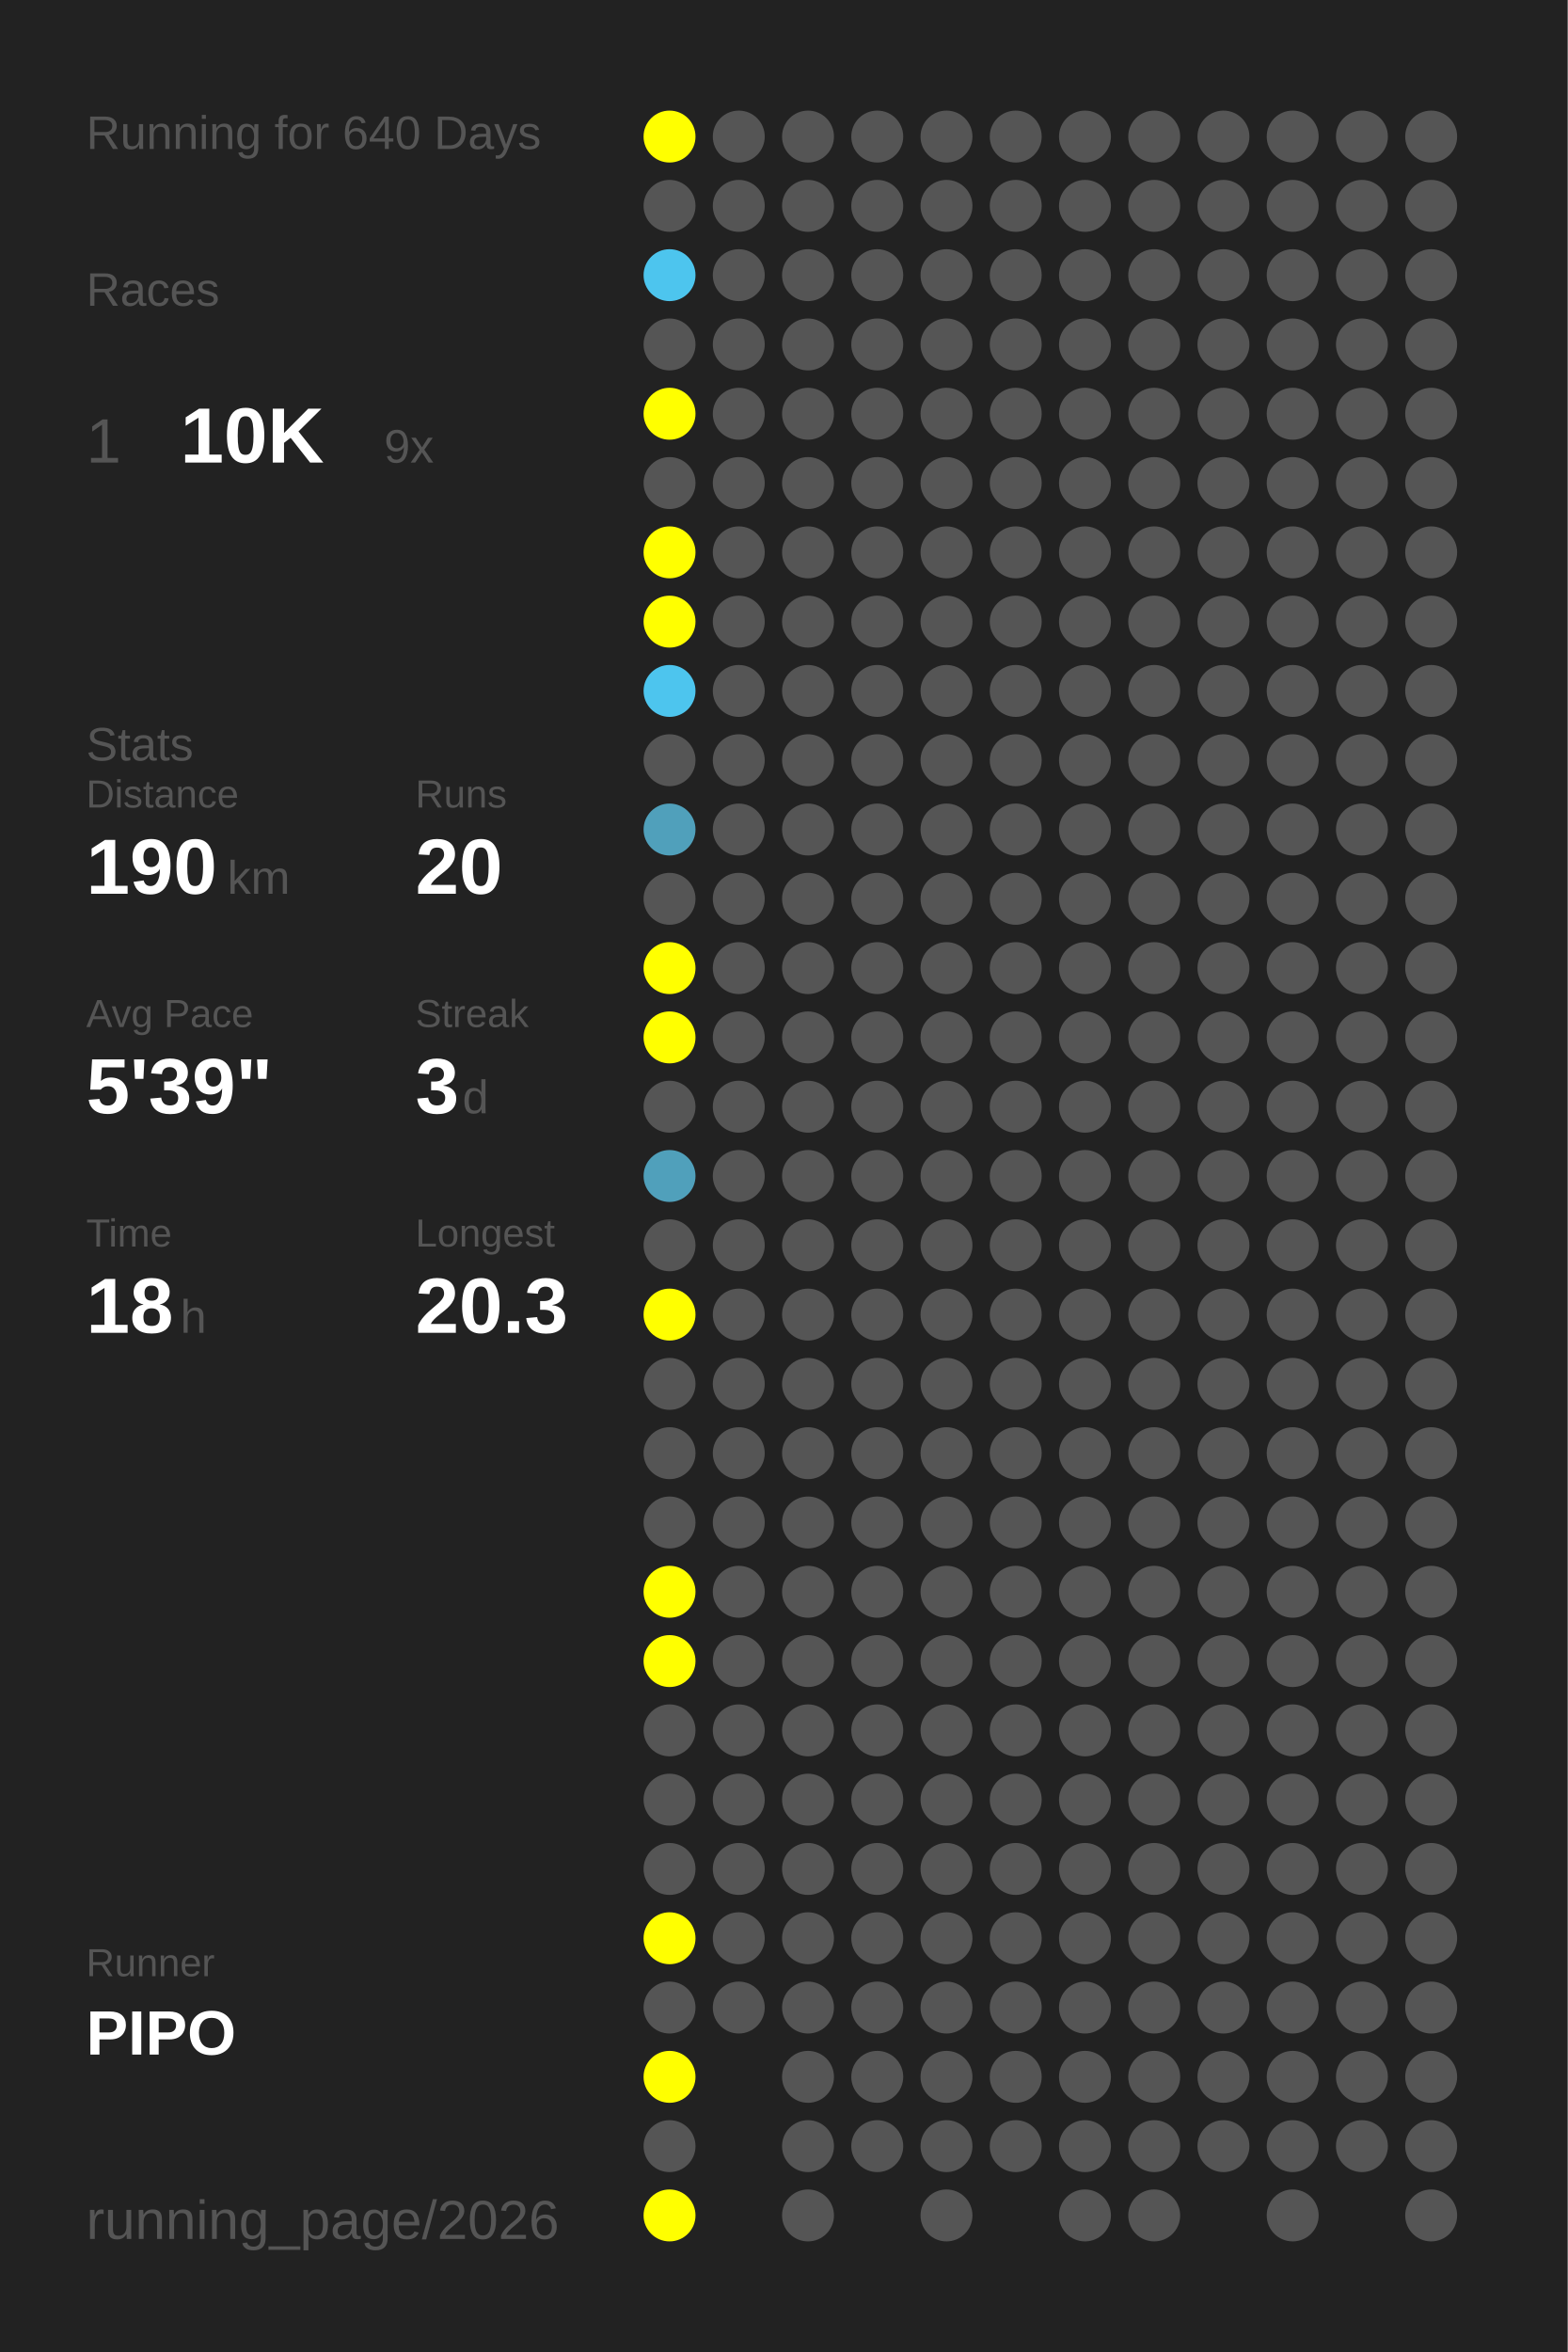
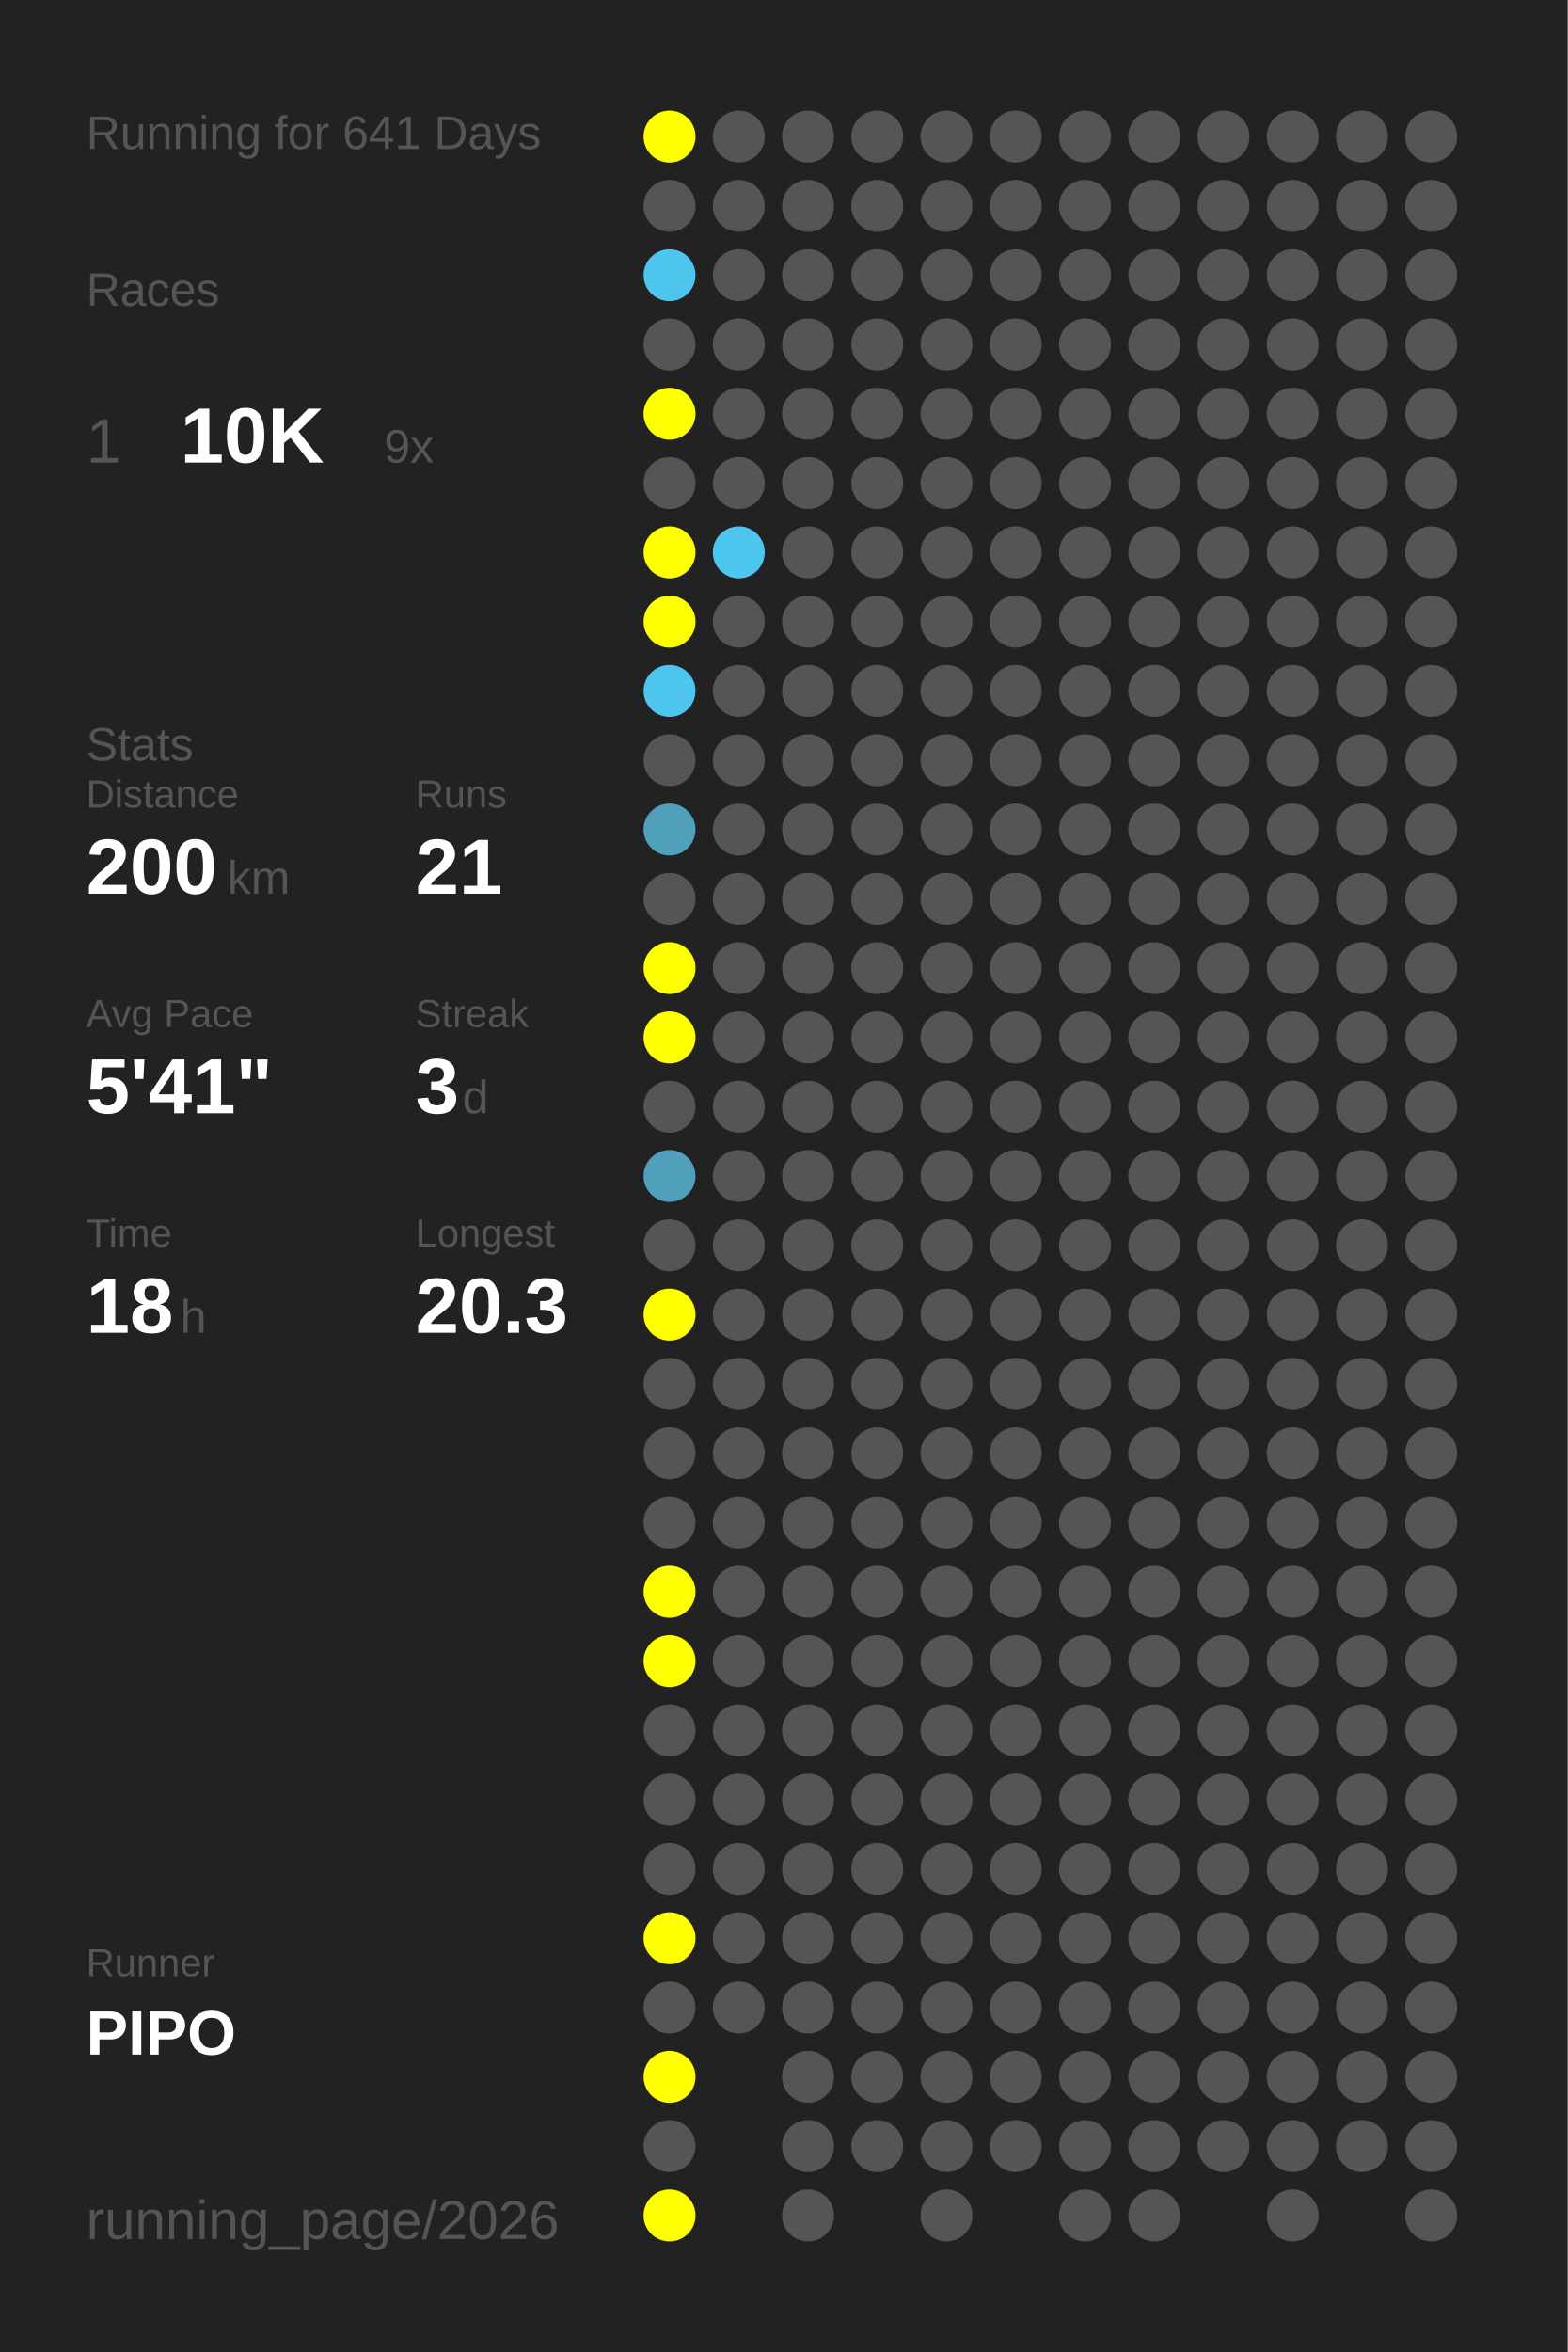
<svg xmlns="http://www.w3.org/2000/svg" baseProfile="full" height="300mm" version="1.1" viewBox="0,0,200,300" width="200mm">
  <defs />
  <rect fill="#222222" height="300" width="200" x="0" y="0" />
-   <text fill="#555555" style="font-size:6px; font-family:Arial;" x="11" y="19">Running for 640 Days</text>
+   <text fill="#555555" style="font-size:6px; font-family:Arial;" x="11" y="19">Running for 641 Days</text>
  <text fill="#555555" style="font-size:6px; font-family:Arial;" x="11" y="39">Races</text>
  <text fill="#555555" style="font-size:8px; font-family:Arial;" x="11" y="59">1</text>
  <text fill="#FFFFFF" style="font-size:10px; font-family:Arial; font-weight:bold;" x="23" y="59">10K</text>
  <text fill="#555555" style="font-size:6px; font-family:Arial;" x="49" y="59">9x</text>
  <text fill="#555555" style="font-size:6px; font-family:Arial;" x="11" y="97">Stats</text>
  <text fill="#555555" style="font-size:5px; font-family:Arial;" x="11" y="103">Distance</text>
-   <text fill="#FFFFFF" style="font-size:10px; font-family:Arial; font-weight:bold;" x="11" y="114">190</text>
+   <text fill="#FFFFFF" style="font-size:10px; font-family:Arial; font-weight:bold;" x="11" y="114">200</text>
  <text fill="#555555" style="font-size:6px; font-family:Arial;" x="29" y="114">km</text>
  <text fill="#555555" style="font-size:5px; font-family:Arial;" x="53" y="103">Runs</text>
-   <text fill="#FFFFFF" style="font-size:10px; font-family:Arial; font-weight:bold;" x="53" y="114">20</text>
+   <text fill="#FFFFFF" style="font-size:10px; font-family:Arial; font-weight:bold;" x="53" y="114">21</text>
  <text fill="#555555" style="font-size:5px; font-family:Arial;" x="11" y="131">Avg Pace</text>
-   <text fill="#FFFFFF" style="font-size:10px; font-family:Arial; font-weight:bold;" x="11" y="142">5'39"</text>
+   <text fill="#FFFFFF" style="font-size:10px; font-family:Arial; font-weight:bold;" x="11" y="142">5'41"</text>
  <text fill="#555555" style="font-size:5px; font-family:Arial;" x="53" y="131">Streak</text>
  <text fill="#FFFFFF" style="font-size:10px; font-family:Arial; font-weight:bold;" x="53" y="142">3</text>
  <text fill="#555555" style="font-size:6px; font-family:Arial;" x="59" y="142">d</text>
  <text fill="#555555" style="font-size:5px; font-family:Arial;" x="11" y="159">Time</text>
  <text fill="#FFFFFF" style="font-size:10px; font-family:Arial; font-weight:bold;" x="11" y="170">18</text>
  <text fill="#555555" style="font-size:6px; font-family:Arial;" x="23" y="170">h</text>
  <text fill="#555555" style="font-size:5px; font-family:Arial;" x="53" y="159">Longest</text>
  <text fill="#FFFFFF" style="font-size:10px; font-family:Arial; font-weight:bold;" x="53" y="170">20.3</text>
  <text fill="#555555" style="font-size:5px; font-family:Arial;" x="11" y="252.065">Runner</text>
  <text fill="#FFFFFF" style="font-size:8px; font-family:Arial; font-weight:bold;" x="11" y="262.065">PIPO</text>
  <text fill="#555555" style="font-size:7px; font-family:Arial;" x="11" y="285.581">running_page/2026</text>
  <circle cx="85.417" cy="17.419" fill="#FFFF00" r="3.312" />
  <circle cx="85.417" cy="26.258" fill="#555555" r="3.312" />
  <circle cx="85.417" cy="35.097" fill="#4dc5ee" r="3.312" />
  <circle cx="85.417" cy="43.935" fill="#555555" r="3.312" />
  <circle cx="85.417" cy="52.774" fill="#FFFF00" r="3.312" />
  <circle cx="85.417" cy="61.613" fill="#555555" r="3.312" />
  <circle cx="85.417" cy="70.452" fill="#FFFF00" r="3.312" />
  <circle cx="85.417" cy="79.29" fill="#FFFF00" r="3.312" />
  <circle cx="85.417" cy="88.129" fill="#4dc5ee" r="3.312" />
  <circle cx="85.417" cy="96.968" fill="#555555" r="3.312" />
  <circle cx="85.417" cy="105.806" fill="#50a0bb" r="3.312" />
  <circle cx="85.417" cy="114.645" fill="#555555" r="3.312" />
  <circle cx="85.417" cy="123.484" fill="#FFFF00" r="3.312" />
  <circle cx="85.417" cy="132.323" fill="#FFFF00" r="3.312" />
  <circle cx="85.417" cy="141.161" fill="#555555" r="3.312" />
  <circle cx="85.417" cy="150" fill="#50a0bb" r="3.312" />
  <circle cx="85.417" cy="158.839" fill="#555555" r="3.312" />
  <circle cx="85.417" cy="167.677" fill="#FFFF00" r="3.312" />
  <circle cx="85.417" cy="176.516" fill="#555555" r="3.312" />
  <circle cx="85.417" cy="185.355" fill="#555555" r="3.312" />
  <circle cx="85.417" cy="194.194" fill="#555555" r="3.312" />
  <circle cx="85.417" cy="203.032" fill="#FFFF00" r="3.312" />
  <circle cx="85.417" cy="211.871" fill="#FFFF00" r="3.312" />
  <circle cx="85.417" cy="220.71" fill="#555555" r="3.312" />
  <circle cx="85.417" cy="229.548" fill="#555555" r="3.312" />
  <circle cx="85.417" cy="238.387" fill="#555555" r="3.312" />
  <circle cx="85.417" cy="247.226" fill="#FFFF00" r="3.312" />
  <circle cx="85.417" cy="256.065" fill="#555555" r="3.312" />
  <circle cx="85.417" cy="264.903" fill="#FFFF00" r="3.312" />
  <circle cx="85.417" cy="273.742" fill="#555555" r="3.312" />
  <circle cx="85.417" cy="282.581" fill="#FFFF00" r="3.312" />
  <circle cx="94.25" cy="17.419" fill="#555555" r="3.312" />
  <circle cx="94.25" cy="26.258" fill="#555555" r="3.312" />
  <circle cx="94.25" cy="35.097" fill="#555555" r="3.312" />
  <circle cx="94.25" cy="43.935" fill="#555555" r="3.312" />
  <circle cx="94.25" cy="52.774" fill="#555555" r="3.312" />
  <circle cx="94.25" cy="61.613" fill="#555555" r="3.312" />
-   <circle cx="94.25" cy="70.452" fill="#555555" r="3.312" />
+   <circle cx="94.25" cy="70.452" fill="#4dc7f0" r="3.312" />
  <circle cx="94.25" cy="79.29" fill="#555555" r="3.312" />
  <circle cx="94.25" cy="88.129" fill="#555555" r="3.312" />
  <circle cx="94.25" cy="96.968" fill="#555555" r="3.312" />
  <circle cx="94.25" cy="105.806" fill="#555555" r="3.312" />
  <circle cx="94.25" cy="114.645" fill="#555555" r="3.312" />
  <circle cx="94.25" cy="123.484" fill="#555555" r="3.312" />
  <circle cx="94.25" cy="132.323" fill="#555555" r="3.312" />
  <circle cx="94.25" cy="141.161" fill="#555555" r="3.312" />
  <circle cx="94.25" cy="150" fill="#555555" r="3.312" />
  <circle cx="94.25" cy="158.839" fill="#555555" r="3.312" />
  <circle cx="94.25" cy="167.677" fill="#555555" r="3.312" />
  <circle cx="94.25" cy="176.516" fill="#555555" r="3.312" />
  <circle cx="94.25" cy="185.355" fill="#555555" r="3.312" />
  <circle cx="94.25" cy="194.194" fill="#555555" r="3.312" />
  <circle cx="94.25" cy="203.032" fill="#555555" r="3.312" />
  <circle cx="94.25" cy="211.871" fill="#555555" r="3.312" />
  <circle cx="94.25" cy="220.71" fill="#555555" r="3.312" />
  <circle cx="94.25" cy="229.548" fill="#555555" r="3.312" />
  <circle cx="94.25" cy="238.387" fill="#555555" r="3.312" />
  <circle cx="94.25" cy="247.226" fill="#555555" r="3.312" />
  <circle cx="94.25" cy="256.065" fill="#555555" r="3.312" />
  <circle cx="103.083" cy="17.419" fill="#555555" r="3.312" />
  <circle cx="103.083" cy="26.258" fill="#555555" r="3.312" />
  <circle cx="103.083" cy="35.097" fill="#555555" r="3.312" />
  <circle cx="103.083" cy="43.935" fill="#555555" r="3.312" />
  <circle cx="103.083" cy="52.774" fill="#555555" r="3.312" />
  <circle cx="103.083" cy="61.613" fill="#555555" r="3.312" />
  <circle cx="103.083" cy="70.452" fill="#555555" r="3.312" />
  <circle cx="103.083" cy="79.29" fill="#555555" r="3.312" />
  <circle cx="103.083" cy="88.129" fill="#555555" r="3.312" />
  <circle cx="103.083" cy="96.968" fill="#555555" r="3.312" />
  <circle cx="103.083" cy="105.806" fill="#555555" r="3.312" />
  <circle cx="103.083" cy="114.645" fill="#555555" r="3.312" />
  <circle cx="103.083" cy="123.484" fill="#555555" r="3.312" />
  <circle cx="103.083" cy="132.323" fill="#555555" r="3.312" />
  <circle cx="103.083" cy="141.161" fill="#555555" r="3.312" />
  <circle cx="103.083" cy="150" fill="#555555" r="3.312" />
  <circle cx="103.083" cy="158.839" fill="#555555" r="3.312" />
  <circle cx="103.083" cy="167.677" fill="#555555" r="3.312" />
  <circle cx="103.083" cy="176.516" fill="#555555" r="3.312" />
  <circle cx="103.083" cy="185.355" fill="#555555" r="3.312" />
  <circle cx="103.083" cy="194.194" fill="#555555" r="3.312" />
  <circle cx="103.083" cy="203.032" fill="#555555" r="3.312" />
  <circle cx="103.083" cy="211.871" fill="#555555" r="3.312" />
  <circle cx="103.083" cy="220.71" fill="#555555" r="3.312" />
  <circle cx="103.083" cy="229.548" fill="#555555" r="3.312" />
  <circle cx="103.083" cy="238.387" fill="#555555" r="3.312" />
  <circle cx="103.083" cy="247.226" fill="#555555" r="3.312" />
  <circle cx="103.083" cy="256.065" fill="#555555" r="3.312" />
  <circle cx="103.083" cy="264.903" fill="#555555" r="3.312" />
  <circle cx="103.083" cy="273.742" fill="#555555" r="3.312" />
  <circle cx="103.083" cy="282.581" fill="#555555" r="3.312" />
  <circle cx="111.917" cy="17.419" fill="#555555" r="3.312" />
  <circle cx="111.917" cy="26.258" fill="#555555" r="3.312" />
  <circle cx="111.917" cy="35.097" fill="#555555" r="3.312" />
  <circle cx="111.917" cy="43.935" fill="#555555" r="3.312" />
  <circle cx="111.917" cy="52.774" fill="#555555" r="3.312" />
  <circle cx="111.917" cy="61.613" fill="#555555" r="3.312" />
  <circle cx="111.917" cy="70.452" fill="#555555" r="3.312" />
  <circle cx="111.917" cy="79.29" fill="#555555" r="3.312" />
  <circle cx="111.917" cy="88.129" fill="#555555" r="3.312" />
  <circle cx="111.917" cy="96.968" fill="#555555" r="3.312" />
  <circle cx="111.917" cy="105.806" fill="#555555" r="3.312" />
  <circle cx="111.917" cy="114.645" fill="#555555" r="3.312" />
  <circle cx="111.917" cy="123.484" fill="#555555" r="3.312" />
  <circle cx="111.917" cy="132.323" fill="#555555" r="3.312" />
  <circle cx="111.917" cy="141.161" fill="#555555" r="3.312" />
  <circle cx="111.917" cy="150" fill="#555555" r="3.312" />
  <circle cx="111.917" cy="158.839" fill="#555555" r="3.312" />
  <circle cx="111.917" cy="167.677" fill="#555555" r="3.312" />
  <circle cx="111.917" cy="176.516" fill="#555555" r="3.312" />
  <circle cx="111.917" cy="185.355" fill="#555555" r="3.312" />
  <circle cx="111.917" cy="194.194" fill="#555555" r="3.312" />
  <circle cx="111.917" cy="203.032" fill="#555555" r="3.312" />
  <circle cx="111.917" cy="211.871" fill="#555555" r="3.312" />
  <circle cx="111.917" cy="220.71" fill="#555555" r="3.312" />
  <circle cx="111.917" cy="229.548" fill="#555555" r="3.312" />
  <circle cx="111.917" cy="238.387" fill="#555555" r="3.312" />
  <circle cx="111.917" cy="247.226" fill="#555555" r="3.312" />
  <circle cx="111.917" cy="256.065" fill="#555555" r="3.312" />
  <circle cx="111.917" cy="264.903" fill="#555555" r="3.312" />
  <circle cx="111.917" cy="273.742" fill="#555555" r="3.312" />
  <circle cx="120.75" cy="17.419" fill="#555555" r="3.312" />
  <circle cx="120.75" cy="26.258" fill="#555555" r="3.312" />
  <circle cx="120.75" cy="35.097" fill="#555555" r="3.312" />
  <circle cx="120.75" cy="43.935" fill="#555555" r="3.312" />
  <circle cx="120.75" cy="52.774" fill="#555555" r="3.312" />
  <circle cx="120.75" cy="61.613" fill="#555555" r="3.312" />
  <circle cx="120.75" cy="70.452" fill="#555555" r="3.312" />
  <circle cx="120.75" cy="79.29" fill="#555555" r="3.312" />
  <circle cx="120.75" cy="88.129" fill="#555555" r="3.312" />
  <circle cx="120.75" cy="96.968" fill="#555555" r="3.312" />
  <circle cx="120.75" cy="105.806" fill="#555555" r="3.312" />
  <circle cx="120.75" cy="114.645" fill="#555555" r="3.312" />
  <circle cx="120.75" cy="123.484" fill="#555555" r="3.312" />
  <circle cx="120.75" cy="132.323" fill="#555555" r="3.312" />
  <circle cx="120.75" cy="141.161" fill="#555555" r="3.312" />
  <circle cx="120.75" cy="150" fill="#555555" r="3.312" />
  <circle cx="120.75" cy="158.839" fill="#555555" r="3.312" />
  <circle cx="120.75" cy="167.677" fill="#555555" r="3.312" />
  <circle cx="120.75" cy="176.516" fill="#555555" r="3.312" />
  <circle cx="120.75" cy="185.355" fill="#555555" r="3.312" />
  <circle cx="120.75" cy="194.194" fill="#555555" r="3.312" />
  <circle cx="120.75" cy="203.032" fill="#555555" r="3.312" />
  <circle cx="120.75" cy="211.871" fill="#555555" r="3.312" />
  <circle cx="120.75" cy="220.71" fill="#555555" r="3.312" />
  <circle cx="120.75" cy="229.548" fill="#555555" r="3.312" />
  <circle cx="120.75" cy="238.387" fill="#555555" r="3.312" />
  <circle cx="120.75" cy="247.226" fill="#555555" r="3.312" />
  <circle cx="120.75" cy="256.065" fill="#555555" r="3.312" />
  <circle cx="120.75" cy="264.903" fill="#555555" r="3.312" />
  <circle cx="120.75" cy="273.742" fill="#555555" r="3.312" />
  <circle cx="120.75" cy="282.581" fill="#555555" r="3.312" />
  <circle cx="129.583" cy="17.419" fill="#555555" r="3.312" />
  <circle cx="129.583" cy="26.258" fill="#555555" r="3.312" />
  <circle cx="129.583" cy="35.097" fill="#555555" r="3.312" />
  <circle cx="129.583" cy="43.935" fill="#555555" r="3.312" />
  <circle cx="129.583" cy="52.774" fill="#555555" r="3.312" />
  <circle cx="129.583" cy="61.613" fill="#555555" r="3.312" />
  <circle cx="129.583" cy="70.452" fill="#555555" r="3.312" />
  <circle cx="129.583" cy="79.29" fill="#555555" r="3.312" />
  <circle cx="129.583" cy="88.129" fill="#555555" r="3.312" />
  <circle cx="129.583" cy="96.968" fill="#555555" r="3.312" />
  <circle cx="129.583" cy="105.806" fill="#555555" r="3.312" />
  <circle cx="129.583" cy="114.645" fill="#555555" r="3.312" />
  <circle cx="129.583" cy="123.484" fill="#555555" r="3.312" />
  <circle cx="129.583" cy="132.323" fill="#555555" r="3.312" />
  <circle cx="129.583" cy="141.161" fill="#555555" r="3.312" />
  <circle cx="129.583" cy="150" fill="#555555" r="3.312" />
  <circle cx="129.583" cy="158.839" fill="#555555" r="3.312" />
  <circle cx="129.583" cy="167.677" fill="#555555" r="3.312" />
  <circle cx="129.583" cy="176.516" fill="#555555" r="3.312" />
  <circle cx="129.583" cy="185.355" fill="#555555" r="3.312" />
  <circle cx="129.583" cy="194.194" fill="#555555" r="3.312" />
  <circle cx="129.583" cy="203.032" fill="#555555" r="3.312" />
  <circle cx="129.583" cy="211.871" fill="#555555" r="3.312" />
  <circle cx="129.583" cy="220.71" fill="#555555" r="3.312" />
  <circle cx="129.583" cy="229.548" fill="#555555" r="3.312" />
  <circle cx="129.583" cy="238.387" fill="#555555" r="3.312" />
  <circle cx="129.583" cy="247.226" fill="#555555" r="3.312" />
  <circle cx="129.583" cy="256.065" fill="#555555" r="3.312" />
  <circle cx="129.583" cy="264.903" fill="#555555" r="3.312" />
  <circle cx="129.583" cy="273.742" fill="#555555" r="3.312" />
  <circle cx="138.417" cy="17.419" fill="#555555" r="3.312" />
  <circle cx="138.417" cy="26.258" fill="#555555" r="3.312" />
  <circle cx="138.417" cy="35.097" fill="#555555" r="3.312" />
  <circle cx="138.417" cy="43.935" fill="#555555" r="3.312" />
  <circle cx="138.417" cy="52.774" fill="#555555" r="3.312" />
  <circle cx="138.417" cy="61.613" fill="#555555" r="3.312" />
  <circle cx="138.417" cy="70.452" fill="#555555" r="3.312" />
  <circle cx="138.417" cy="79.29" fill="#555555" r="3.312" />
  <circle cx="138.417" cy="88.129" fill="#555555" r="3.312" />
  <circle cx="138.417" cy="96.968" fill="#555555" r="3.312" />
  <circle cx="138.417" cy="105.806" fill="#555555" r="3.312" />
  <circle cx="138.417" cy="114.645" fill="#555555" r="3.312" />
  <circle cx="138.417" cy="123.484" fill="#555555" r="3.312" />
  <circle cx="138.417" cy="132.323" fill="#555555" r="3.312" />
  <circle cx="138.417" cy="141.161" fill="#555555" r="3.312" />
  <circle cx="138.417" cy="150" fill="#555555" r="3.312" />
  <circle cx="138.417" cy="158.839" fill="#555555" r="3.312" />
  <circle cx="138.417" cy="167.677" fill="#555555" r="3.312" />
  <circle cx="138.417" cy="176.516" fill="#555555" r="3.312" />
  <circle cx="138.417" cy="185.355" fill="#555555" r="3.312" />
  <circle cx="138.417" cy="194.194" fill="#555555" r="3.312" />
  <circle cx="138.417" cy="203.032" fill="#555555" r="3.312" />
  <circle cx="138.417" cy="211.871" fill="#555555" r="3.312" />
  <circle cx="138.417" cy="220.71" fill="#555555" r="3.312" />
  <circle cx="138.417" cy="229.548" fill="#555555" r="3.312" />
  <circle cx="138.417" cy="238.387" fill="#555555" r="3.312" />
  <circle cx="138.417" cy="247.226" fill="#555555" r="3.312" />
  <circle cx="138.417" cy="256.065" fill="#555555" r="3.312" />
  <circle cx="138.417" cy="264.903" fill="#555555" r="3.312" />
  <circle cx="138.417" cy="273.742" fill="#555555" r="3.312" />
  <circle cx="138.417" cy="282.581" fill="#555555" r="3.312" />
  <circle cx="147.25" cy="17.419" fill="#555555" r="3.312" />
  <circle cx="147.25" cy="26.258" fill="#555555" r="3.312" />
  <circle cx="147.25" cy="35.097" fill="#555555" r="3.312" />
  <circle cx="147.25" cy="43.935" fill="#555555" r="3.312" />
  <circle cx="147.25" cy="52.774" fill="#555555" r="3.312" />
  <circle cx="147.25" cy="61.613" fill="#555555" r="3.312" />
  <circle cx="147.25" cy="70.452" fill="#555555" r="3.312" />
  <circle cx="147.25" cy="79.29" fill="#555555" r="3.312" />
  <circle cx="147.25" cy="88.129" fill="#555555" r="3.312" />
  <circle cx="147.25" cy="96.968" fill="#555555" r="3.312" />
  <circle cx="147.25" cy="105.806" fill="#555555" r="3.312" />
  <circle cx="147.25" cy="114.645" fill="#555555" r="3.312" />
  <circle cx="147.25" cy="123.484" fill="#555555" r="3.312" />
  <circle cx="147.25" cy="132.323" fill="#555555" r="3.312" />
  <circle cx="147.25" cy="141.161" fill="#555555" r="3.312" />
  <circle cx="147.25" cy="150" fill="#555555" r="3.312" />
  <circle cx="147.25" cy="158.839" fill="#555555" r="3.312" />
  <circle cx="147.25" cy="167.677" fill="#555555" r="3.312" />
  <circle cx="147.25" cy="176.516" fill="#555555" r="3.312" />
  <circle cx="147.25" cy="185.355" fill="#555555" r="3.312" />
  <circle cx="147.25" cy="194.194" fill="#555555" r="3.312" />
  <circle cx="147.25" cy="203.032" fill="#555555" r="3.312" />
  <circle cx="147.25" cy="211.871" fill="#555555" r="3.312" />
  <circle cx="147.25" cy="220.71" fill="#555555" r="3.312" />
  <circle cx="147.25" cy="229.548" fill="#555555" r="3.312" />
  <circle cx="147.25" cy="238.387" fill="#555555" r="3.312" />
  <circle cx="147.25" cy="247.226" fill="#555555" r="3.312" />
  <circle cx="147.25" cy="256.065" fill="#555555" r="3.312" />
  <circle cx="147.25" cy="264.903" fill="#555555" r="3.312" />
  <circle cx="147.25" cy="273.742" fill="#555555" r="3.312" />
  <circle cx="147.25" cy="282.581" fill="#555555" r="3.312" />
  <circle cx="156.083" cy="17.419" fill="#555555" r="3.312" />
  <circle cx="156.083" cy="26.258" fill="#555555" r="3.312" />
  <circle cx="156.083" cy="35.097" fill="#555555" r="3.312" />
  <circle cx="156.083" cy="43.935" fill="#555555" r="3.312" />
  <circle cx="156.083" cy="52.774" fill="#555555" r="3.312" />
  <circle cx="156.083" cy="61.613" fill="#555555" r="3.312" />
  <circle cx="156.083" cy="70.452" fill="#555555" r="3.312" />
  <circle cx="156.083" cy="79.29" fill="#555555" r="3.312" />
  <circle cx="156.083" cy="88.129" fill="#555555" r="3.312" />
  <circle cx="156.083" cy="96.968" fill="#555555" r="3.312" />
  <circle cx="156.083" cy="105.806" fill="#555555" r="3.312" />
  <circle cx="156.083" cy="114.645" fill="#555555" r="3.312" />
  <circle cx="156.083" cy="123.484" fill="#555555" r="3.312" />
  <circle cx="156.083" cy="132.323" fill="#555555" r="3.312" />
  <circle cx="156.083" cy="141.161" fill="#555555" r="3.312" />
  <circle cx="156.083" cy="150" fill="#555555" r="3.312" />
  <circle cx="156.083" cy="158.839" fill="#555555" r="3.312" />
  <circle cx="156.083" cy="167.677" fill="#555555" r="3.312" />
  <circle cx="156.083" cy="176.516" fill="#555555" r="3.312" />
  <circle cx="156.083" cy="185.355" fill="#555555" r="3.312" />
  <circle cx="156.083" cy="194.194" fill="#555555" r="3.312" />
  <circle cx="156.083" cy="203.032" fill="#555555" r="3.312" />
  <circle cx="156.083" cy="211.871" fill="#555555" r="3.312" />
  <circle cx="156.083" cy="220.71" fill="#555555" r="3.312" />
  <circle cx="156.083" cy="229.548" fill="#555555" r="3.312" />
  <circle cx="156.083" cy="238.387" fill="#555555" r="3.312" />
  <circle cx="156.083" cy="247.226" fill="#555555" r="3.312" />
  <circle cx="156.083" cy="256.065" fill="#555555" r="3.312" />
  <circle cx="156.083" cy="264.903" fill="#555555" r="3.312" />
  <circle cx="156.083" cy="273.742" fill="#555555" r="3.312" />
  <circle cx="164.917" cy="17.419" fill="#555555" r="3.312" />
  <circle cx="164.917" cy="26.258" fill="#555555" r="3.312" />
  <circle cx="164.917" cy="35.097" fill="#555555" r="3.312" />
  <circle cx="164.917" cy="43.935" fill="#555555" r="3.312" />
  <circle cx="164.917" cy="52.774" fill="#555555" r="3.312" />
  <circle cx="164.917" cy="61.613" fill="#555555" r="3.312" />
  <circle cx="164.917" cy="70.452" fill="#555555" r="3.312" />
  <circle cx="164.917" cy="79.29" fill="#555555" r="3.312" />
  <circle cx="164.917" cy="88.129" fill="#555555" r="3.312" />
  <circle cx="164.917" cy="96.968" fill="#555555" r="3.312" />
  <circle cx="164.917" cy="105.806" fill="#555555" r="3.312" />
  <circle cx="164.917" cy="114.645" fill="#555555" r="3.312" />
  <circle cx="164.917" cy="123.484" fill="#555555" r="3.312" />
  <circle cx="164.917" cy="132.323" fill="#555555" r="3.312" />
  <circle cx="164.917" cy="141.161" fill="#555555" r="3.312" />
  <circle cx="164.917" cy="150" fill="#555555" r="3.312" />
  <circle cx="164.917" cy="158.839" fill="#555555" r="3.312" />
  <circle cx="164.917" cy="167.677" fill="#555555" r="3.312" />
  <circle cx="164.917" cy="176.516" fill="#555555" r="3.312" />
  <circle cx="164.917" cy="185.355" fill="#555555" r="3.312" />
  <circle cx="164.917" cy="194.194" fill="#555555" r="3.312" />
  <circle cx="164.917" cy="203.032" fill="#555555" r="3.312" />
  <circle cx="164.917" cy="211.871" fill="#555555" r="3.312" />
  <circle cx="164.917" cy="220.71" fill="#555555" r="3.312" />
  <circle cx="164.917" cy="229.548" fill="#555555" r="3.312" />
  <circle cx="164.917" cy="238.387" fill="#555555" r="3.312" />
  <circle cx="164.917" cy="247.226" fill="#555555" r="3.312" />
  <circle cx="164.917" cy="256.065" fill="#555555" r="3.312" />
  <circle cx="164.917" cy="264.903" fill="#555555" r="3.312" />
  <circle cx="164.917" cy="273.742" fill="#555555" r="3.312" />
  <circle cx="164.917" cy="282.581" fill="#555555" r="3.312" />
  <circle cx="173.75" cy="17.419" fill="#555555" r="3.312" />
  <circle cx="173.75" cy="26.258" fill="#555555" r="3.312" />
  <circle cx="173.75" cy="35.097" fill="#555555" r="3.312" />
  <circle cx="173.75" cy="43.935" fill="#555555" r="3.312" />
  <circle cx="173.75" cy="52.774" fill="#555555" r="3.312" />
  <circle cx="173.75" cy="61.613" fill="#555555" r="3.312" />
  <circle cx="173.75" cy="70.452" fill="#555555" r="3.312" />
  <circle cx="173.75" cy="79.29" fill="#555555" r="3.312" />
  <circle cx="173.75" cy="88.129" fill="#555555" r="3.312" />
  <circle cx="173.75" cy="96.968" fill="#555555" r="3.312" />
  <circle cx="173.75" cy="105.806" fill="#555555" r="3.312" />
  <circle cx="173.75" cy="114.645" fill="#555555" r="3.312" />
  <circle cx="173.75" cy="123.484" fill="#555555" r="3.312" />
  <circle cx="173.75" cy="132.323" fill="#555555" r="3.312" />
  <circle cx="173.75" cy="141.161" fill="#555555" r="3.312" />
  <circle cx="173.75" cy="150" fill="#555555" r="3.312" />
  <circle cx="173.75" cy="158.839" fill="#555555" r="3.312" />
  <circle cx="173.75" cy="167.677" fill="#555555" r="3.312" />
  <circle cx="173.75" cy="176.516" fill="#555555" r="3.312" />
  <circle cx="173.75" cy="185.355" fill="#555555" r="3.312" />
  <circle cx="173.75" cy="194.194" fill="#555555" r="3.312" />
  <circle cx="173.75" cy="203.032" fill="#555555" r="3.312" />
  <circle cx="173.75" cy="211.871" fill="#555555" r="3.312" />
  <circle cx="173.75" cy="220.71" fill="#555555" r="3.312" />
  <circle cx="173.75" cy="229.548" fill="#555555" r="3.312" />
  <circle cx="173.75" cy="238.387" fill="#555555" r="3.312" />
  <circle cx="173.75" cy="247.226" fill="#555555" r="3.312" />
  <circle cx="173.75" cy="256.065" fill="#555555" r="3.312" />
  <circle cx="173.75" cy="264.903" fill="#555555" r="3.312" />
  <circle cx="173.75" cy="273.742" fill="#555555" r="3.312" />
  <circle cx="182.583" cy="17.419" fill="#555555" r="3.312" />
  <circle cx="182.583" cy="26.258" fill="#555555" r="3.312" />
  <circle cx="182.583" cy="35.097" fill="#555555" r="3.312" />
  <circle cx="182.583" cy="43.935" fill="#555555" r="3.312" />
  <circle cx="182.583" cy="52.774" fill="#555555" r="3.312" />
  <circle cx="182.583" cy="61.613" fill="#555555" r="3.312" />
  <circle cx="182.583" cy="70.452" fill="#555555" r="3.312" />
  <circle cx="182.583" cy="79.29" fill="#555555" r="3.312" />
  <circle cx="182.583" cy="88.129" fill="#555555" r="3.312" />
  <circle cx="182.583" cy="96.968" fill="#555555" r="3.312" />
  <circle cx="182.583" cy="105.806" fill="#555555" r="3.312" />
  <circle cx="182.583" cy="114.645" fill="#555555" r="3.312" />
  <circle cx="182.583" cy="123.484" fill="#555555" r="3.312" />
  <circle cx="182.583" cy="132.323" fill="#555555" r="3.312" />
  <circle cx="182.583" cy="141.161" fill="#555555" r="3.312" />
  <circle cx="182.583" cy="150" fill="#555555" r="3.312" />
  <circle cx="182.583" cy="158.839" fill="#555555" r="3.312" />
  <circle cx="182.583" cy="167.677" fill="#555555" r="3.312" />
  <circle cx="182.583" cy="176.516" fill="#555555" r="3.312" />
  <circle cx="182.583" cy="185.355" fill="#555555" r="3.312" />
  <circle cx="182.583" cy="194.194" fill="#555555" r="3.312" />
  <circle cx="182.583" cy="203.032" fill="#555555" r="3.312" />
  <circle cx="182.583" cy="211.871" fill="#555555" r="3.312" />
  <circle cx="182.583" cy="220.71" fill="#555555" r="3.312" />
  <circle cx="182.583" cy="229.548" fill="#555555" r="3.312" />
  <circle cx="182.583" cy="238.387" fill="#555555" r="3.312" />
  <circle cx="182.583" cy="247.226" fill="#555555" r="3.312" />
  <circle cx="182.583" cy="256.065" fill="#555555" r="3.312" />
  <circle cx="182.583" cy="264.903" fill="#555555" r="3.312" />
  <circle cx="182.583" cy="273.742" fill="#555555" r="3.312" />
  <circle cx="182.583" cy="282.581" fill="#555555" r="3.312" />
</svg>
